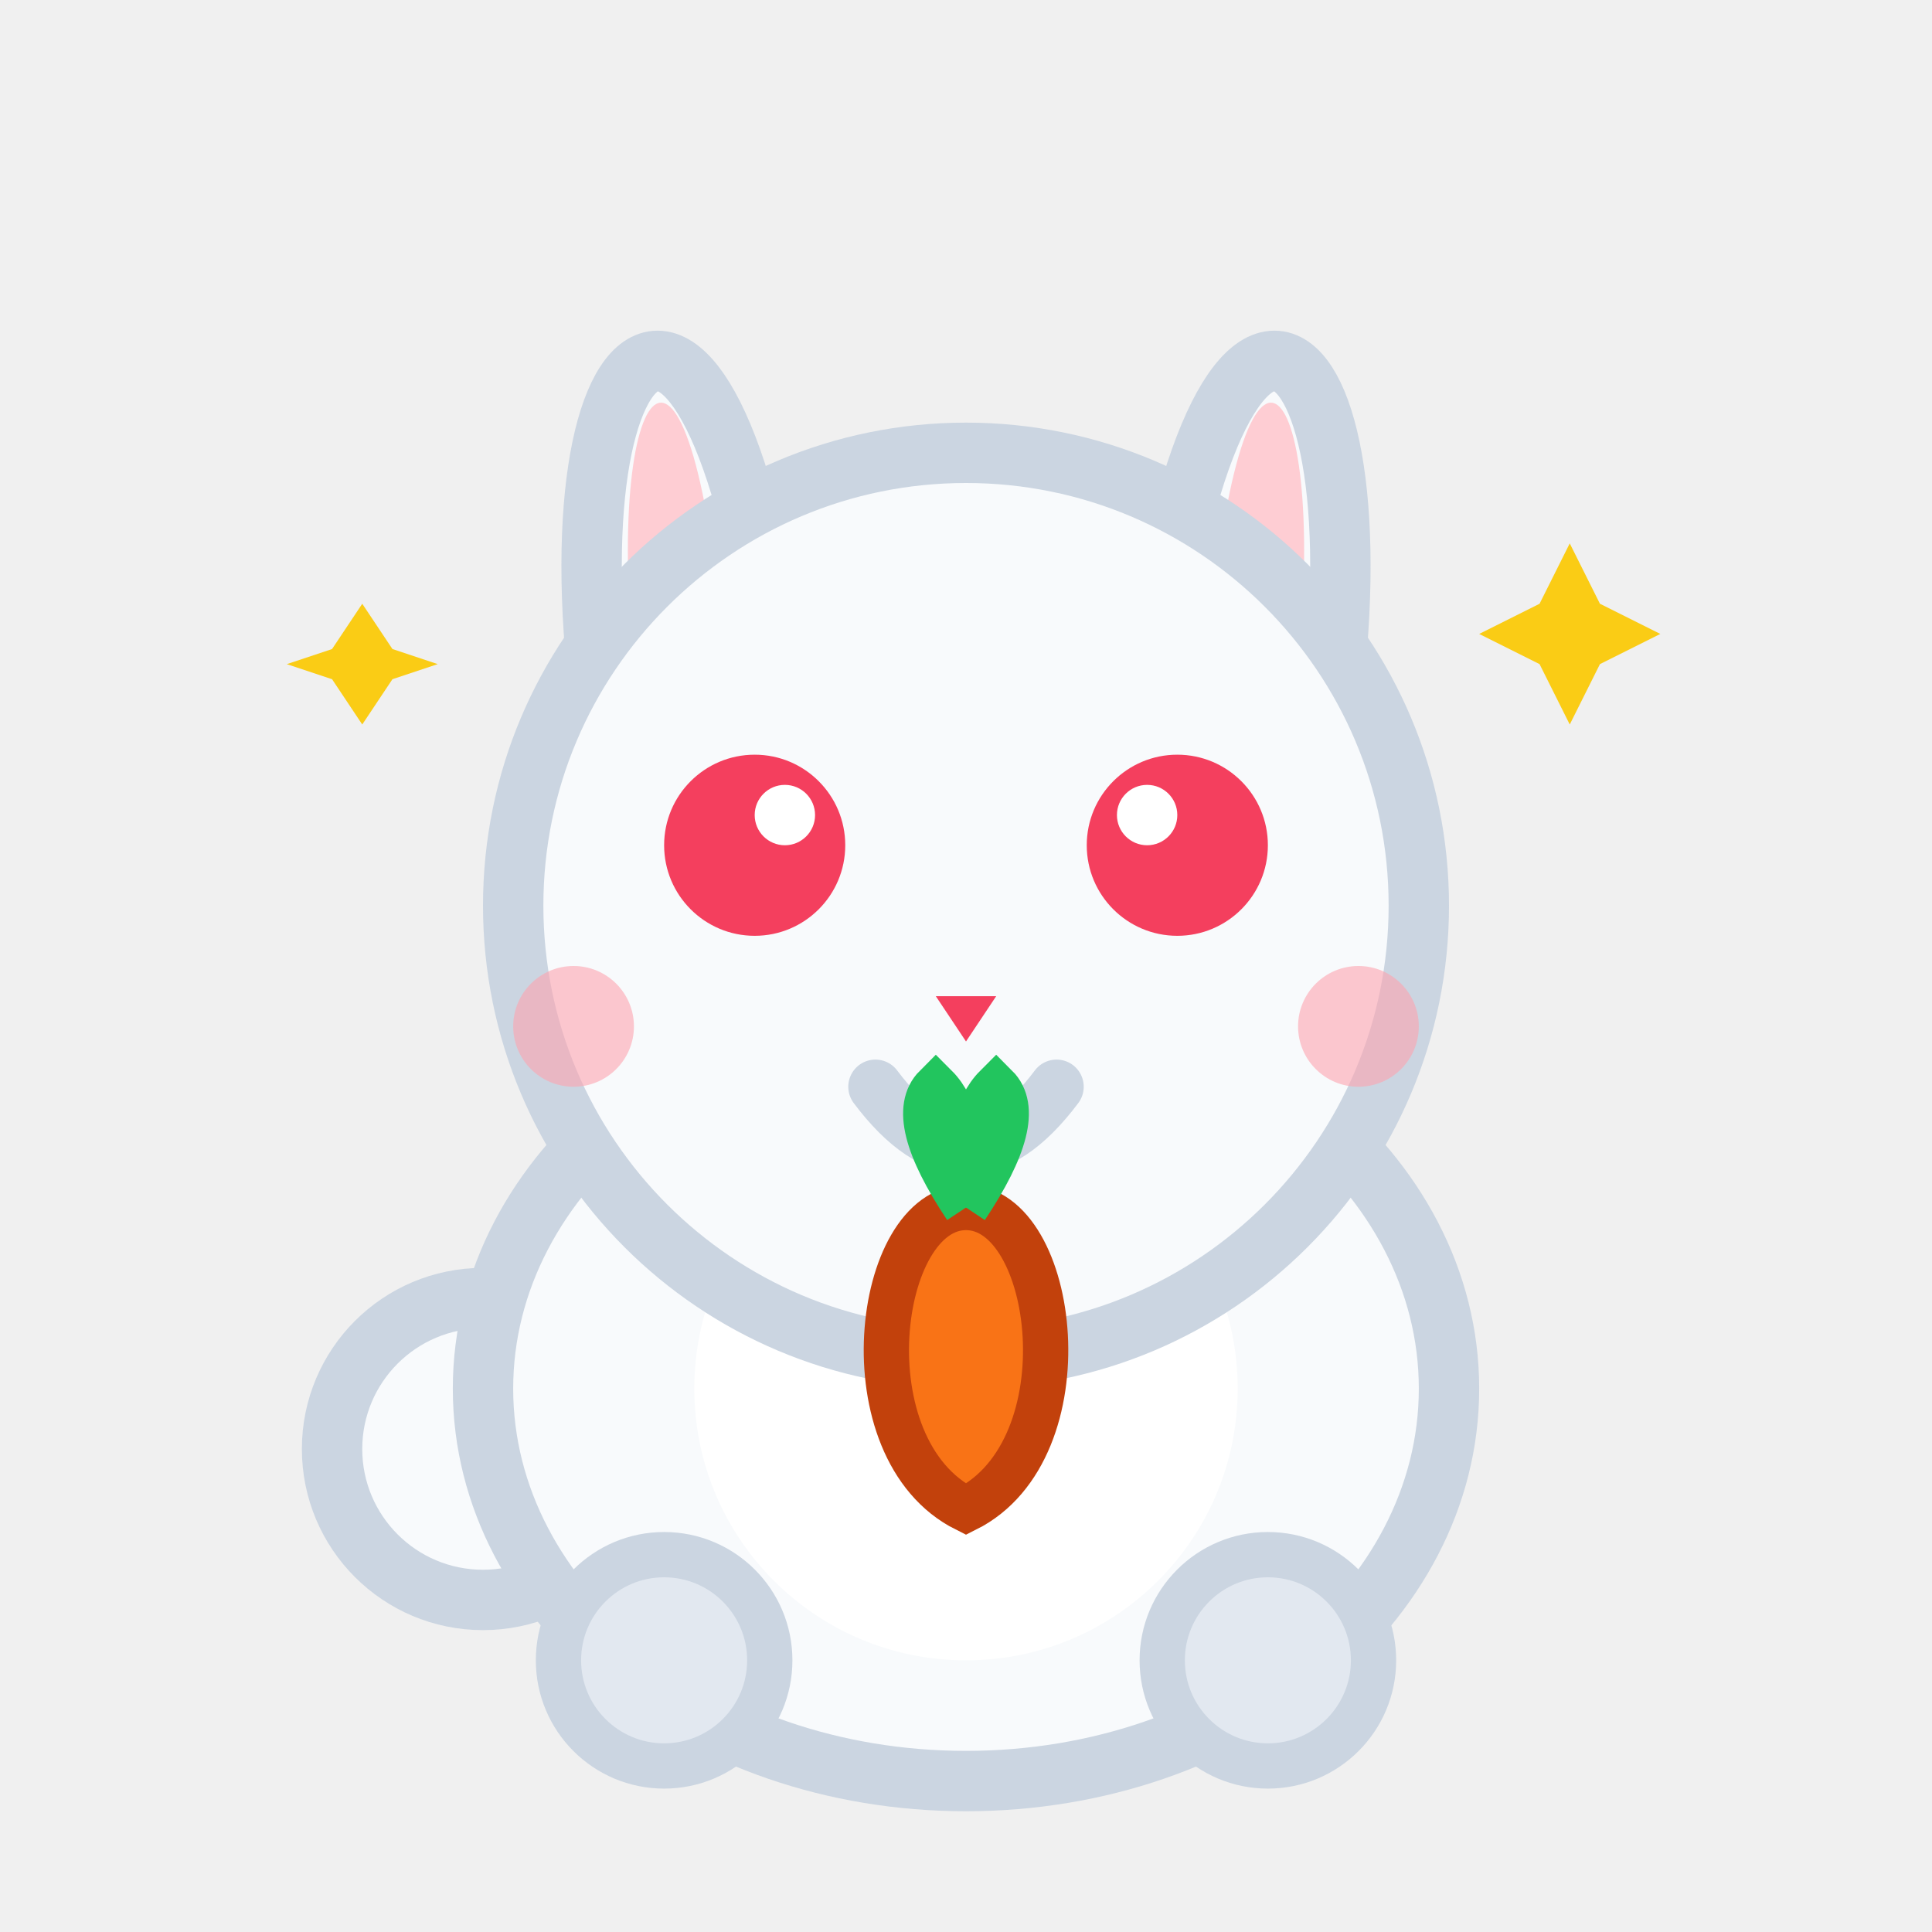
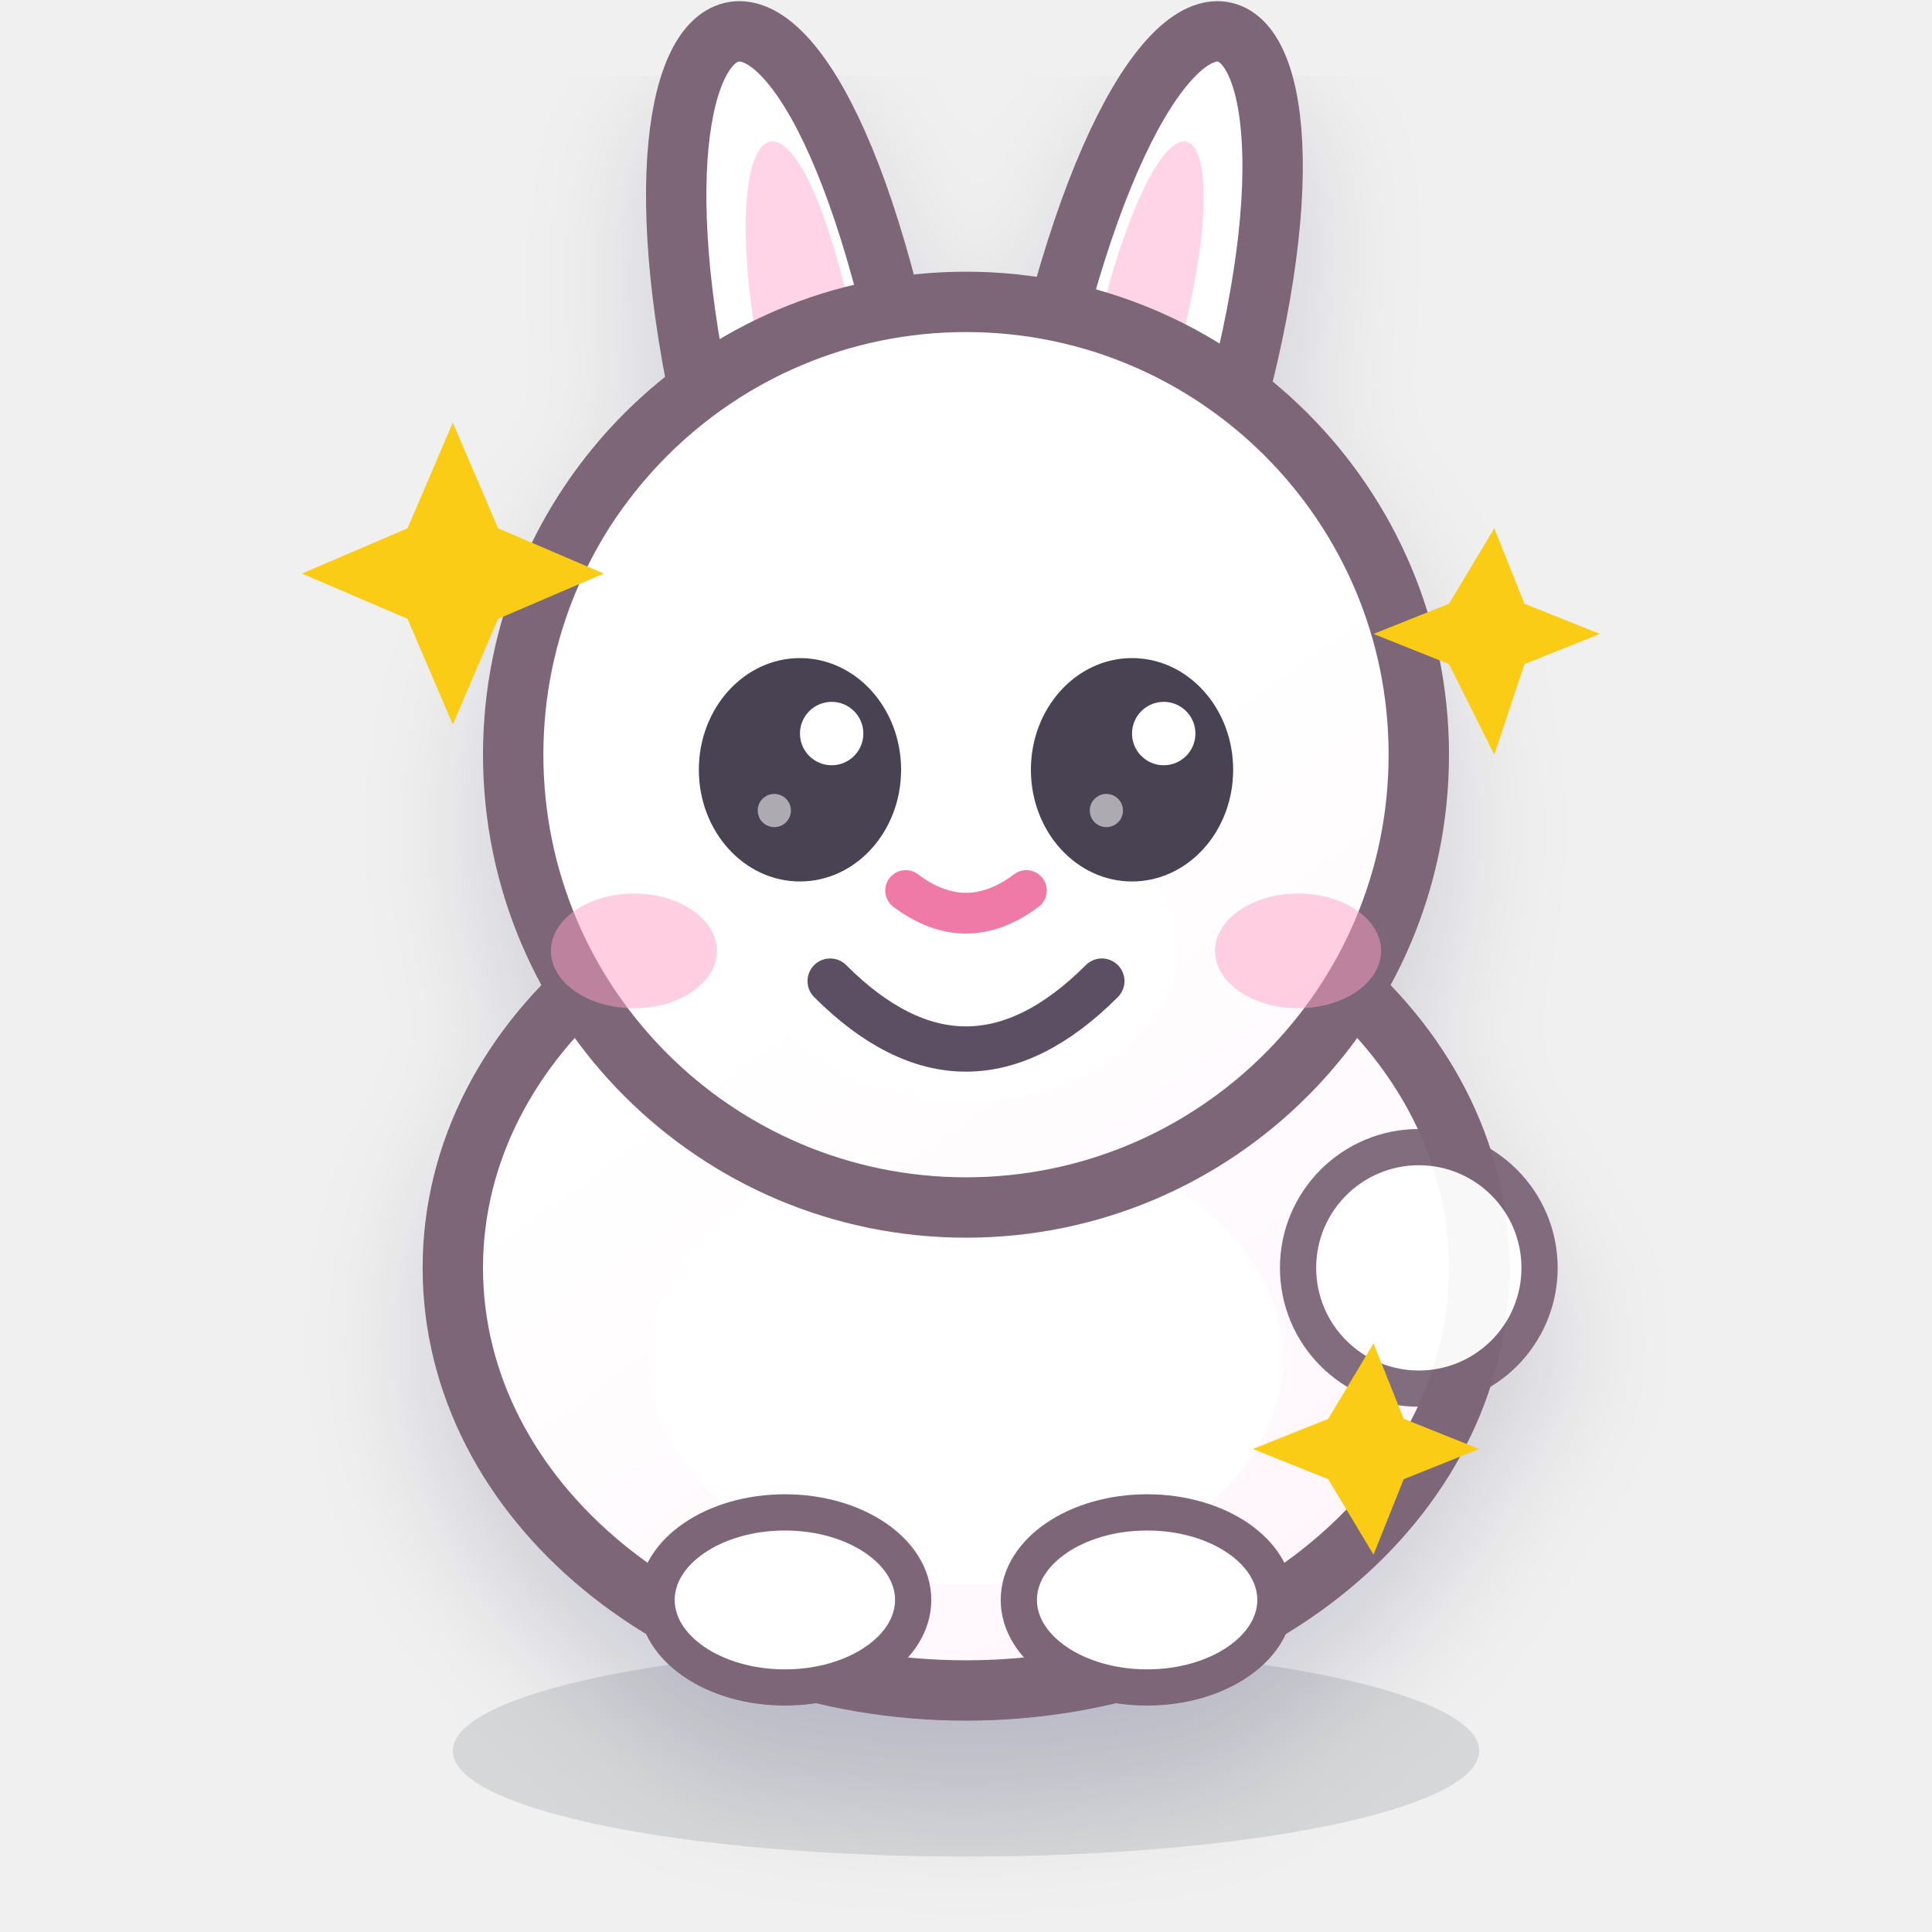
- <svg xmlns="http://www.w3.org/2000/svg" viewBox="0 0 64 64" width="64" height="64">
+ <svg xmlns="http://www.w3.org/2000/svg" id="rabbit-happy" viewBox="0 0 128 128" preserveAspectRatio="xMidYMid meet" role="img" aria-label="Rabbit happy">
  <defs>
-     <style>
-       .breathe { transform-origin: 32px 46px; animation: breathe 3s infinite ease-in-out; }
-       .blink { transform-origin: 32px 30px; animation: blink 4s infinite ease-in-out; }
-       .ear-wiggle { transform-origin: 32px 24px; animation: wiggle 6s infinite ease-in-out; }
-       @keyframes breathe { 0%,100%{transform:scale(1) translateY(0)} 50%{transform:scale(1.02, 0.98) translateY(0.5px)} }
-       @keyframes blink { 0%,8%,12%,100%{transform:scaleY(1)} 10%{transform:scaleY(0.15)} }
-       @keyframes wiggle { 0%,90%,100%{transform:rotate(0deg)} 93%{transform:rotate(-3deg)} 96%{transform:rotate(3deg)} }
-     </style>
+     <linearGradient id="rabbit-happy-body" x1="28" y1="18" x2="96" y2="112" gradientUnits="userSpaceOnUse">
+       <stop offset="0" stop-color="#ffffff" />
+       <stop offset="0.45" stop-color="#ffffff" />
+       <stop offset="1" stop-color="#fff4fb" />
+     </linearGradient>
+     <linearGradient id="rabbit-happy-accent" x1="36" y1="18" x2="90" y2="104" gradientUnits="userSpaceOnUse">
+       <stop offset="0" stop-color="#ffb7d5" />
+       <stop offset="1" stop-color="#74647d" />
+     </linearGradient>
+     <radialGradient id="rabbit-happy-shine" cx="36%" cy="24%" r="68%">
+       <stop offset="0" stop-color="#ffffff" stop-opacity=".72" />
+       <stop offset=".48" stop-color="#ffffff" stop-opacity=".12" />
+       <stop offset="1" stop-color="#ffffff" stop-opacity="0" />
+     </radialGradient>
+     <filter id="rabbit-happy-soft-shadow" x="-30%" y="-30%" width="160%" height="170%">
+       <feDropShadow dx="0" dy="5" stdDeviation="4" flood-color="#10203a" flood-opacity="0.14" />
+     </filter>
+     <filter id="rabbit-happy-glow" x="-40%" y="-40%" width="180%" height="180%">
+       <feGaussianBlur stdDeviation="2.5" result="blur" />
+       <feMerge>
+         <feMergeNode in="blur" />
+         <feMergeNode in="SourceGraphic" />
+       </feMerge>
+     </filter>
  </defs>
-   <g class="breathe">
-     <circle cx="16" cy="48" r="5" fill="#f8fafc" stroke="#cbd5e1" stroke-width="2" />
-     <ellipse cx="32" cy="46" rx="16" ry="13" fill="#f8fafc" stroke="#cbd5e1" stroke-width="2" />
-     <circle cx="32" cy="46" r="9" fill="#ffffff" />
-     <circle cx="22" cy="55" r="3.5" fill="#e2e8f0" stroke="#cbd5e1" stroke-width="1.5" />
-     <circle cx="42" cy="55" r="3.5" fill="#e2e8f0" stroke="#cbd5e1" stroke-width="1.5" />
-     <g class="ear-wiggle">
-       <path d="M 20 24 C 18 10, 24 6, 26 24 Z" fill="#f8fafc" stroke="#cbd5e1" stroke-width="2" />
-       <path d="M 21 22 C 20 12, 23 9, 24 22 Z" fill="#fecdd3" />
-       <path d="M 44 24 C 46 10, 40 6, 38 24 Z" fill="#f8fafc" stroke="#cbd5e1" stroke-width="2" />
-       <path d="M 43 22 C 44 12, 41 9, 40 22 Z" fill="#fecdd3" />
+   <style>
+     .pet-core { transform-origin:64px 72px; animation: pet-breathe 2.8s ease-in-out infinite; }
+     .tail { transform-origin:76px 75px; animation: tail-sway 2.4s ease-in-out infinite; }
+     .ear { transform-origin:center; animation: ear-twitch 5s ease-in-out infinite; }
+     .arm-left { transform-origin:46px 74px; animation: arm-left 2.1s ease-in-out infinite; }
+     .arm-right { transform-origin:82px 74px; animation: arm-right 2.1s ease-in-out infinite; }
+     .blink { transform-origin:center; animation: blink 5.2s ease-in-out infinite; }
+     .float-prop { animation: prop-float 2.4s ease-in-out infinite; }
+     .pulse { animation: pulse 1.3s ease-in-out infinite; transform-origin:center; }
+     .spin { animation: spin 3.2s linear infinite; transform-origin:center; }
+     .work-tap { animation: tap 0.55s ease-in-out infinite; transform-origin:64px 95px; }
+     .sleep-drift { animation: sleep-drift 3.6s ease-in-out infinite; }
+     .music-note { animation: note-rise 1.8s ease-in-out infinite; opacity:0; }
+     .music-note.n2 { animation-delay:0.45s; }
+     .music-note.n3 { animation-delay:0.9s; }
+     .juggle-ball { animation: juggle 1.25s ease-in-out infinite; }
+     .juggle-ball.b2 { animation-delay:0.22s; }
+     .juggle-ball.b3 { animation-delay:0.44s; }
+     .spark { animation: sparkle 1.7s ease-in-out infinite; transform-origin:center; }
+     .spark.s2 { animation-delay:0.35s; }
+     .spark.s3 { animation-delay:0.7s; }
+     .state-error .pet-core { animation: shake 0.28s linear infinite; }
+     .state-sweeping .arm-right { animation: sweep 0.9s ease-in-out infinite; }
+     .state-react .pet-core { animation: pop 0.75s ease-in-out infinite; }
+     .state-sleeping .pet-core, .state-dozing .pet-core, .state-collapsing .pet-core { animation: sleep-breathe 3.8s ease-in-out infinite; }
+     @keyframes pet-breathe { 0%,100%{transform:translateY(0) scale(1)} 50%{transform:translateY(-3px) scale(1.025,0.985)} }
+     @keyframes sleep-breathe { 0%,100%{transform:translateY(1px) scale(1,0.98)} 50%{transform:translateY(-1px) scale(1.02,1)} }
+     @keyframes tail-sway { 0%,100%{transform:rotate(-4deg)} 50%{transform:rotate(9deg)} }
+     @keyframes ear-twitch { 0%,92%,100%{transform:rotate(0)} 95%{transform:rotate(-8deg)} }
+     @keyframes arm-left { 0%,100%{transform:rotate(0)} 50%{transform:rotate(-7deg)} }
+     @keyframes arm-right { 0%,100%{transform:rotate(0)} 50%{transform:rotate(7deg)} }
+     @keyframes blink { 0%,91%,100%{transform:scaleY(1)} 94%{transform:scaleY(0.12)} }
+     @keyframes prop-float { 0%,100%{transform:translateY(0)} 50%{transform:translateY(-5px)} }
+     @keyframes pulse { 0%,100%{transform:scale(1); opacity:.72} 50%{transform:scale(1.18); opacity:1} }
+     @keyframes spin { to{transform:rotate(360deg)} }
+     @keyframes tap { 0%,100%{transform:translateY(0)} 50%{transform:translateY(2px)} }
+     @keyframes sleep-drift { 0%{transform:translate(0,0);opacity:0} 20%{opacity:1} 100%{transform:translate(12px,-22px);opacity:0} }
+     @keyframes note-rise { 0%{transform:translateY(8px) scale(.8);opacity:0} 25%{opacity:1} 100%{transform:translateY(-18px) scale(1.08);opacity:0} }
+     @keyframes juggle { 0%,100%{transform:translateY(7px)} 50%{transform:translateY(-15px)} }
+     @keyframes sparkle { 0%,100%{transform:scale(.75) rotate(0);opacity:.45} 50%{transform:scale(1.15) rotate(16deg);opacity:1} }
+     @keyframes shake { 0%,100%{transform:translate(0,0)} 25%{transform:translate(-1px,1px)} 75%{transform:translate(1px,-1px)} }
+     @keyframes sweep { 0%,100%{transform:rotate(-16deg)} 50%{transform:rotate(18deg)} }
+     @keyframes pop { 0%,100%{transform:scale(1)} 50%{transform:scale(1.055)} }
+   </style>
+   <ellipse cx="64" cy="116" rx="34" ry="7" fill="#0f172a" opacity=".12" />
+   <g class="state-happy">
+     <g class="pet-core">
+       <g filter="url(#rabbit-happy-soft-shadow)">
+         <path class="ear" d="M48 33 C38 -3 54 -12 61 30" fill="url(#rabbit-happy-body)" stroke="#7b6678" stroke-width="4" stroke-linejoin="round" />
+         <path class="ear" d="M80 33 C92 -3 76 -12 68 30" fill="url(#rabbit-happy-body)" stroke="#7b6678" stroke-width="4" stroke-linejoin="round" />
+         <path d="M51 27 C46 5 54 1 58 30" fill="#ffb7d5" opacity=".6" />
+         <path d="M77 27 C84 5 76 1 71 30" fill="#ffb7d5" opacity=".6" />
+         <ellipse cx="64" cy="84" rx="34" ry="28" fill="url(#rabbit-happy-body)" stroke="#7b6678" stroke-width="4" />
+         <ellipse cx="64" cy="90" rx="21" ry="15" fill="#ffffff" opacity=".95" />
+         <ellipse cx="52" cy="106" rx="8.5" ry="5.8" fill="#ffffff" stroke="#7b6678" stroke-width="2.4" />
+         <ellipse cx="76" cy="106" rx="8.5" ry="5.8" fill="#ffffff" stroke="#7b6678" stroke-width="2.4" />
+         <circle cx="64" cy="50" r="30" fill="url(#rabbit-happy-body)" stroke="#7b6678" stroke-width="4" />
+         <circle cx="53" cy="43" r="15" fill="url(#rabbit-happy-shine)" opacity=".72" />
+         <ellipse cx="64" cy="63" rx="14" ry="10" fill="#ffffff" opacity=".98" />
+         <g class="blink">
+           <ellipse cx="53" cy="51" rx="6.7" ry="7.4" fill="#4a4252" />
+           <ellipse cx="75" cy="51" rx="6.7" ry="7.4" fill="#4a4252" />
+           <circle cx="55.1" cy="48.6" r="2.1" fill="#fff" />
+           <circle cx="77.1" cy="48.6" r="2.1" fill="#fff" />
+           <circle cx="51.3" cy="53.7" r="1.1" fill="#fff" opacity=".55" />
+           <circle cx="73.3" cy="53.7" r="1.1" fill="#fff" opacity=".55" />
+         </g>
+         <path d="M60 59 Q64 62 68 59" stroke="#ef7aa8" stroke-width="2.7" fill="none" stroke-linecap="round" />
+         <path d="M55 65 Q64 74 73 65" stroke="#5d5064" stroke-width="3" fill="none" stroke-linecap="round" />
+         <ellipse cx="42" cy="63" rx="5.5" ry="3.8" fill="#ff9fc4" opacity=".5" />
+         <ellipse cx="86" cy="63" rx="5.5" ry="3.8" fill="#ff9fc4" opacity=".5" />
+         <circle cx="94" cy="84" r="8" fill="#ffffff" stroke="#7b6678" stroke-width="2.4" opacity=".95" />
+       </g>
    </g>
-     <circle cx="32" cy="30" r="15" fill="#f8fafc" stroke="#cbd5e1" stroke-width="2" />
-     <g class="blink">
-       <circle cx="25" cy="28" r="3" fill="#f43f5e" />
-       <circle cx="26" cy="27" r="1" fill="#ffffff" />
-       <circle cx="39" cy="28" r="3" fill="#f43f5e" />
-       <circle cx="38" cy="27" r="1" fill="#ffffff" />
+     <g fill="#facc15">
+       <path class="spark" d="M30 28 L33 35 L40 38 L33 41 L30 48 L27 41 L20 38 L27 35 Z" />
+       <path class="spark s2" d="M99 35 L101 40 L106 42 L101 44 L99 50 L96 44 L91 42 L96 40 Z" />
+       <path class="spark s3" d="M91 89 L93 94 L98 96 L93 98 L91 103 L88 98 L83 96 L88 94 Z" />
    </g>
-     <circle cx="19" cy="34" r="2" fill="#fda4af" opacity="0.6" />
-     <circle cx="45" cy="34" r="2" fill="#fda4af" opacity="0.6" />
-     <polygon points="31,33 33,33 32,34.5" fill="#f43f5e" />
-     <path d="M 29,36 Q 32,40 35,36" fill="none" stroke="#cbd5e1" stroke-width="1.8" stroke-linecap="round" />
-     <path d="M 32 40 C 35 40, 36 48, 32 50 C 28 48, 29 40, 32 40 Z" fill="#f97316" stroke="#c2410c" stroke-width="1.5" />
-     <path d="M 32 40 Q 30 37 31 36 Q 32 37 32 40" fill="none" stroke="#22c55e" stroke-width="1.5" />
-     <path d="M 32 40 Q 34 37 33 36 Q 32 37 32 40" fill="none" stroke="#22c55e" stroke-width="1.5" />
-     <path d="M 52,18 L 53,20 L 55,21 L 53,22 L 52,24 L 51,22 L 49,21 L 51,20 Z" fill="#facc15" />
-     <path d="M 12,20 L 13,21.5 L 14.5,22 L 13,22.5 L 12,24 L 11,22.5 L 9.5,22 L 11,21.5 Z" fill="#facc15" />
  </g>
</svg>
